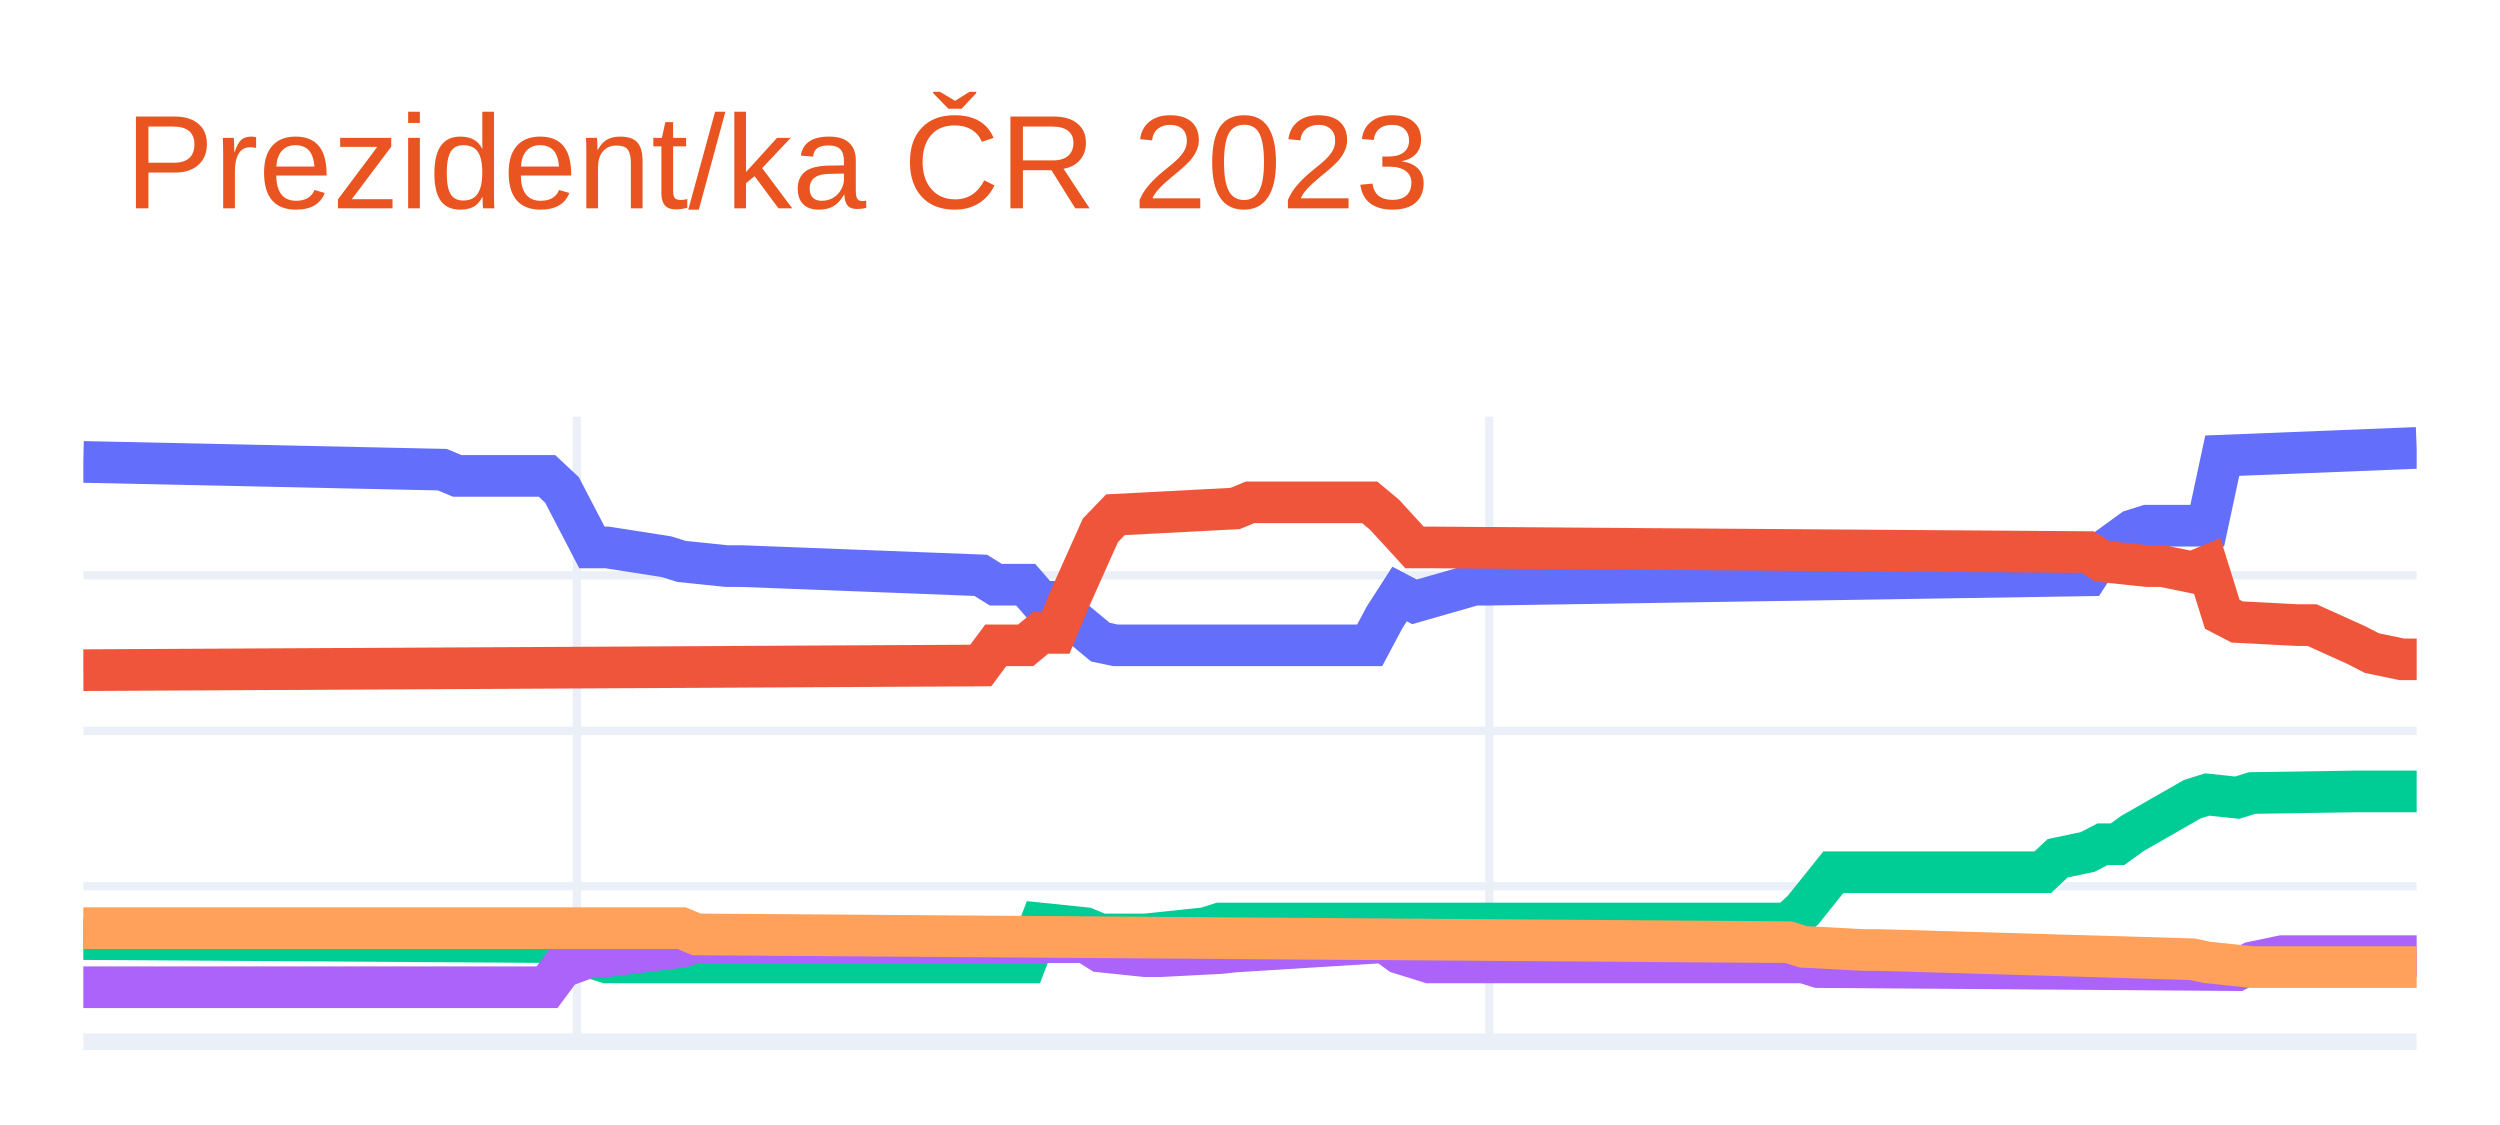
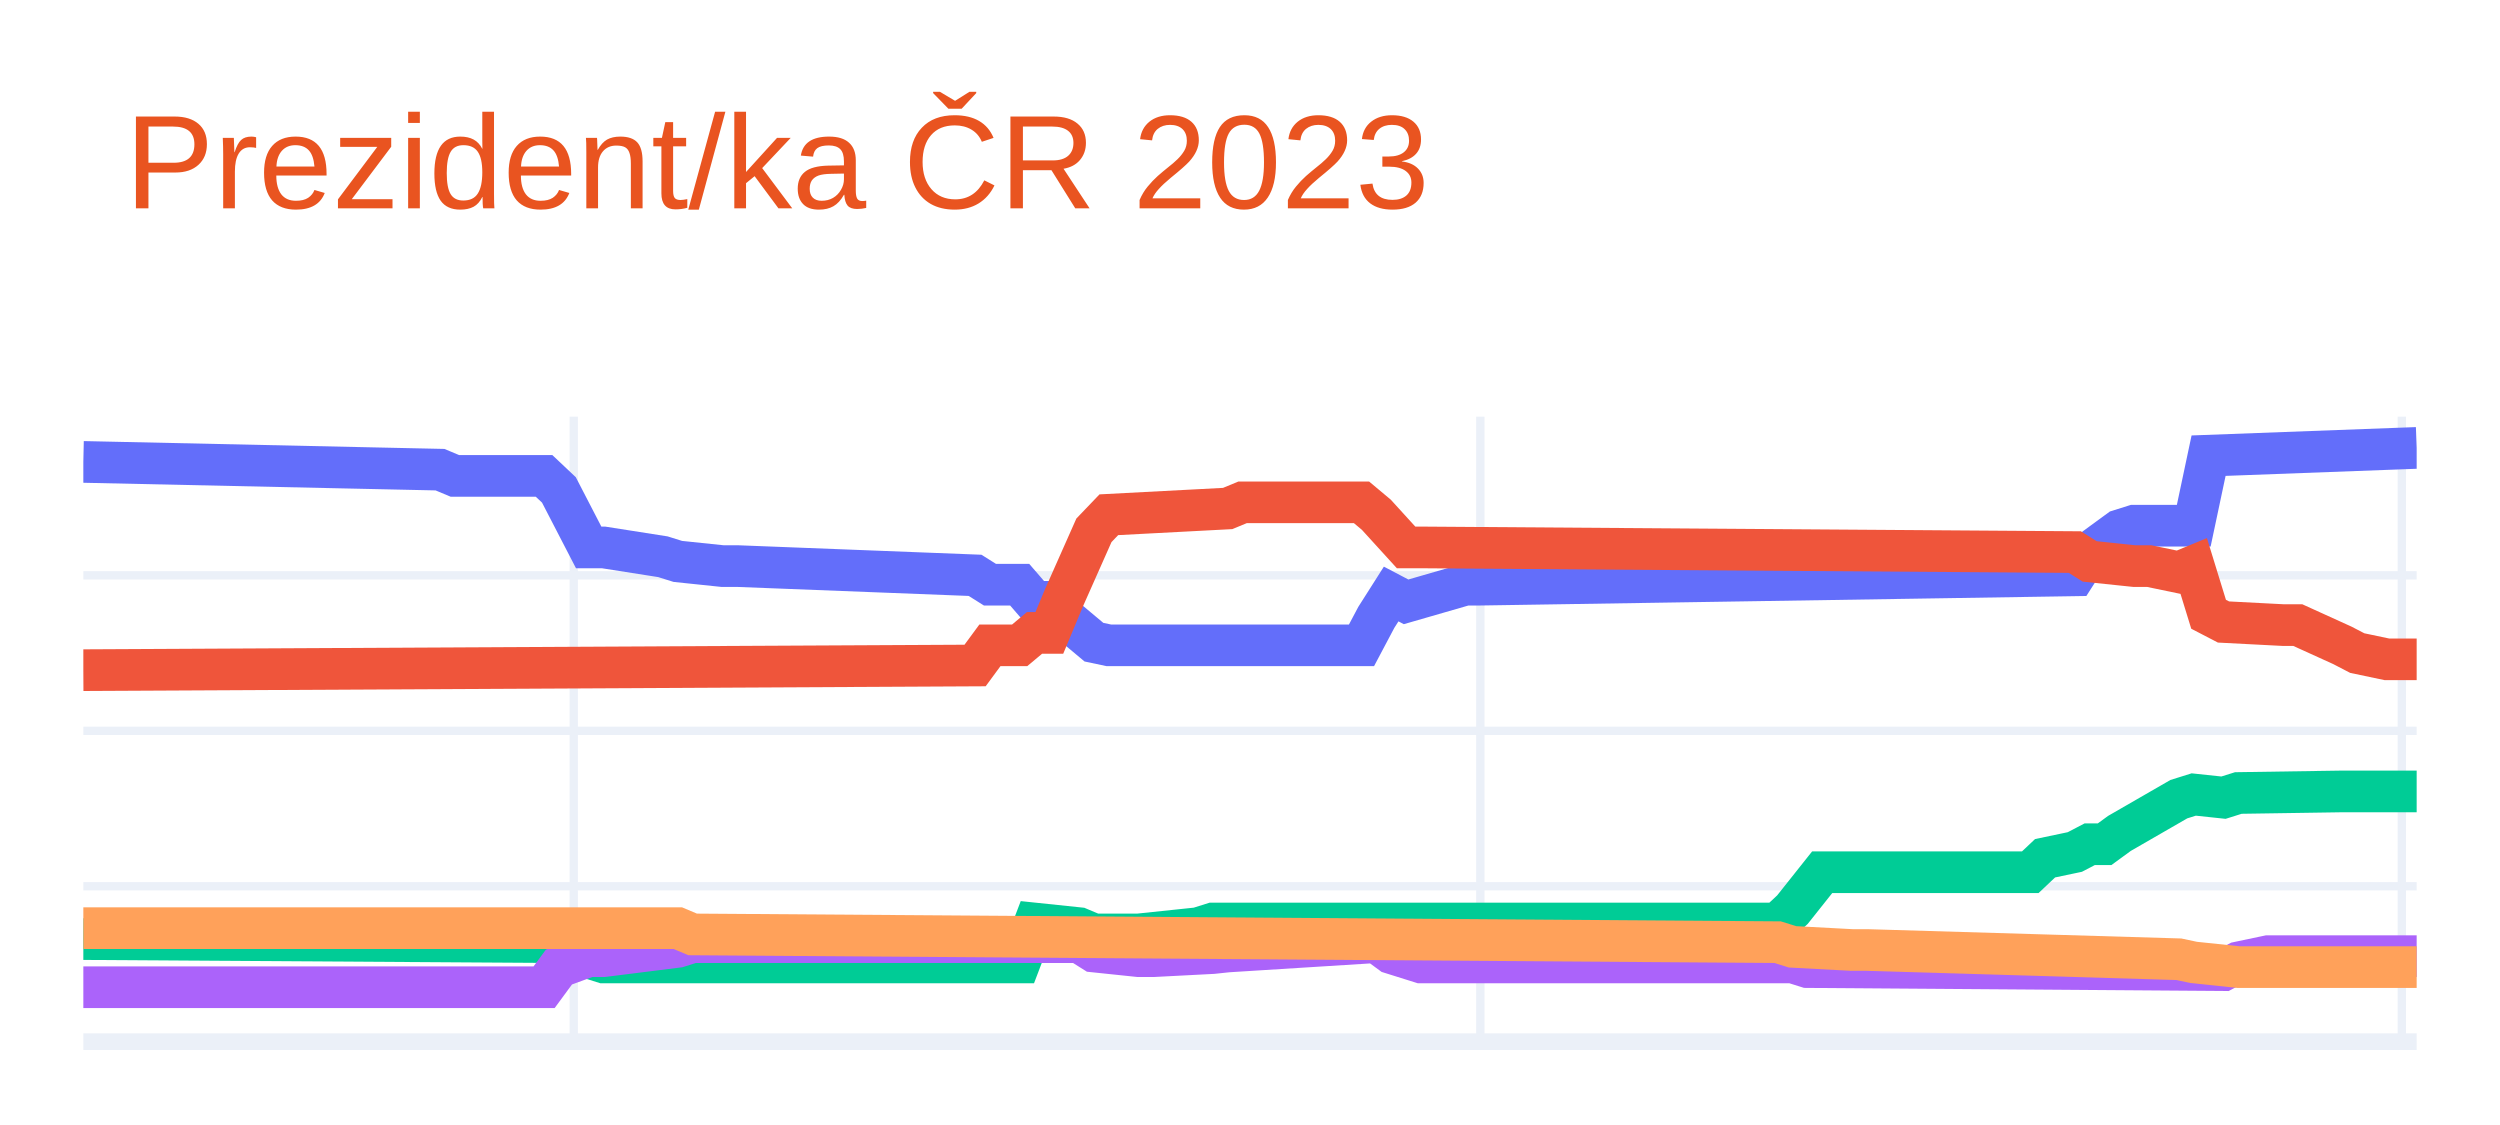
<svg xmlns="http://www.w3.org/2000/svg" class="main-svg" width="300" height="135" style="" viewBox="0 0 300 135">
  <rect x="0" y="0" width="300" height="135" style="fill: rgb(255, 255, 255); fill-opacity: 1;" />
-   <defs id="defs-4a209a">
+   <defs id="defs-7c2cdb">
    <g class="clips">
-       <clipPath id="clip4a209axyplot" class="plotclip">
+       <clipPath id="clip7c2cdbxyplot" class="plotclip">
        <rect width="280" height="75" />
      </clipPath>
-       <clipPath class="axesclip" id="clip4a209ax">
+       <clipPath class="axesclip" id="clip7c2cdbx">
        <rect x="10" y="0" width="280" height="135" />
      </clipPath>
-       <clipPath class="axesclip" id="clip4a209ay">
+       <clipPath class="axesclip" id="clip7c2cdby">
        <rect x="0" y="50" width="300" height="75" />
      </clipPath>
-       <clipPath class="axesclip" id="clip4a209axy">
+       <clipPath class="axesclip" id="clip7c2cdbxy">
        <rect x="10" y="50" width="280" height="75" />
      </clipPath>
    </g>
    <g class="gradients" />
    <g class="patterns" />
  </defs>
  <g class="bglayer" />
  <g class="layer-below">
    <g class="imagelayer" />
    <g class="shapelayer" />
  </g>
  <g class="cartesianlayer">
    <g class="subplot xy">
      <g class="layer-subplot">
        <g class="shapelayer" />
        <g class="imagelayer" />
      </g>
      <g class="minor-gridlayer">
        <g class="x" />
        <g class="y" />
      </g>
      <g class="gridlayer">
        <g class="x">
-           <path class="xgrid crisp" transform="translate(69.23,0)" d="M0,50v75" style="stroke: rgb(235, 240, 248); stroke-opacity: 1; stroke-width: 1px;" />
-           <path class="xgrid crisp" transform="translate(178.72,0)" d="M0,50v75" style="stroke: rgb(235, 240, 248); stroke-opacity: 1; stroke-width: 1px;" />
+           <path class="xgrid crisp" transform="translate(68.85,0)" d="M0,50v75" style="stroke: rgb(235, 240, 248); stroke-opacity: 1; stroke-width: 1px;" />
+           <path class="xgrid crisp" transform="translate(177.64,0)" d="M0,50v75" style="stroke: rgb(235, 240, 248); stroke-opacity: 1; stroke-width: 1px;" />
+           <path class="xgrid crisp" transform="translate(288.22,0)" d="M0,50v75" style="stroke: rgb(235, 240, 248); stroke-opacity: 1; stroke-width: 1px;" />
        </g>
        <g class="y">
          <path class="ygrid crisp" transform="translate(0,106.35)" d="M10,0h280" style="stroke: rgb(235, 240, 248); stroke-opacity: 1; stroke-width: 1px;" />
          <path class="ygrid crisp" transform="translate(0,87.7)" d="M10,0h280" style="stroke: rgb(235, 240, 248); stroke-opacity: 1; stroke-width: 1px;" />
          <path class="ygrid crisp" transform="translate(0,69.04)" d="M10,0h280" style="stroke: rgb(235, 240, 248); stroke-opacity: 1; stroke-width: 1px;" />
        </g>
      </g>
      <g class="zerolinelayer">
        <path class="yzl zl crisp" transform="translate(0,125)" d="M10,0h280" style="stroke: rgb(235, 240, 248); stroke-opacity: 1; stroke-width: 2px;" />
      </g>
      <path class="xlines-below" />
      <path class="ylines-below" />
      <g class="overlines-below" />
      <g class="xaxislayer-below" />
      <g class="yaxislayer-below" />
      <g class="overaxes-below" />
-       <g class="plot" transform="translate(10,50)" clip-path="url(#clip4a209axyplot)">
+       <g class="plot" transform="translate(10,50)" clip-path="url(#clip7c2cdbxyplot)">
        <g class="scatterlayer mlayer">
-           <g class="trace scatter trace04e304" style="stroke-miterlimit: 2; opacity: 1;">
+           <g class="trace scatter trace0568ff" style="stroke-miterlimit: 2; opacity: 1;">
            <g class="fills" />
            <g class="errorbars" />
            <g class="lines">
-               <path class="js-line" d="M0,5.43L43.08,6.36L44.87,7.11L55.64,7.11L57.44,8.79L61.03,15.69L62.82,15.69L70,16.81L71.79,17.37L77.18,17.93L78.97,17.93L107.69,19.04L109.49,20.16L113.08,20.16L114.87,22.22L116.67,22.22L118.46,24.08L122.05,27.06L123.85,27.44L154.36,27.44L156.15,24.08L157.95,21.28L159.74,22.22L166.92,20.16L168.72,20.16L240.51,19.04L242.31,16.25L245.9,13.64L247.69,13.08L254.87,13.08L256.67,4.68L280,3.75" style="vector-effect: non-scaling-stroke; fill: none; stroke: rgb(99, 110, 250); stroke-opacity: 1; stroke-width: 5px; opacity: 1;" />
+               <path class="js-line" d="M0,5.43L42.8,6.36L44.59,7.11L55.29,7.11L57.07,8.79L60.64,15.69L62.42,15.69L69.55,16.81L71.34,17.37L76.69,17.93L78.47,17.93L107.01,19.04L108.79,20.16L112.36,20.16L114.14,22.22L115.92,22.22L117.71,24.08L121.27,27.06L123.06,27.44L153.38,27.44L155.16,24.08L156.94,21.28L158.73,22.22L165.86,20.16L167.64,20.16L238.98,19.04L240.76,16.25L244.33,13.64L246.11,13.08L253.25,13.08L255.03,4.68L280,3.75" style="vector-effect: non-scaling-stroke; fill: none; stroke: rgb(99, 110, 250); stroke-opacity: 1; stroke-width: 5px; opacity: 1;" />
            </g>
            <g class="points" />
            <g class="text" />
          </g>
-           <g class="trace scatter trace7031a8" style="stroke-miterlimit: 2; opacity: 1;">
+           <g class="trace scatter trace985b02" style="stroke-miterlimit: 2; opacity: 1;">
            <g class="fills" />
            <g class="errorbars" />
            <g class="lines">
-               <path class="js-line" d="M0,30.42L107.69,29.86L109.49,27.44L113.08,27.44L114.87,25.95L116.67,25.95L118.46,21.66L122.05,13.64L123.85,11.77L138.21,11.02L140,10.28L154.36,10.28L156.15,11.77L159.74,15.69L161.54,15.69L240.51,16.25L242.31,17.37L247.69,17.93L249.49,17.93L253.08,18.67L254.87,17.93L256.67,23.71L258.46,24.64L265.64,25.01L267.44,25.01L272.82,27.44L274.62,28.37L278.21,29.12L280,29.12" style="vector-effect: non-scaling-stroke; fill: none; stroke: rgb(239, 85, 59); stroke-opacity: 1; stroke-width: 5px; opacity: 1;" />
+               <path class="js-line" d="M0,30.42L107.01,29.86L108.79,27.44L112.36,27.44L114.14,25.95L115.92,25.95L117.71,21.66L121.27,13.64L123.06,11.77L137.32,11.02L139.11,10.28L153.38,10.28L155.16,11.77L158.73,15.69L160.51,15.69L238.98,16.25L240.76,17.37L246.11,17.93L247.9,17.93L251.46,18.67L253.25,17.93L255.03,23.71L256.82,24.64L263.95,25.01L265.73,25.01L271.08,27.44L272.87,28.37L276.43,29.12L278.22,29.12L280,29.12" style="vector-effect: non-scaling-stroke; fill: none; stroke: rgb(239, 85, 59); stroke-opacity: 1; stroke-width: 5px; opacity: 1;" />
            </g>
            <g class="points" />
            <g class="text" />
          </g>
-           <g class="trace scatter trace4b3571" style="stroke-miterlimit: 2; opacity: 1;">
+           <g class="trace scatter trace3c29aa" style="stroke-miterlimit: 2; opacity: 1;">
            <g class="fills" />
            <g class="errorbars" />
            <g class="lines">
-               <path class="js-line" d="M0,62.69L57.44,63.06L59.23,64.37L62.82,65.49L64.62,65.49L113.08,65.49L114.87,60.82L120.26,61.38L122.05,62.13L125.64,62.13L127.44,62.13L134.62,61.38L136.41,60.82L204.62,60.82L206.41,59.15L210,54.67L211.79,54.67L235.13,54.67L236.92,52.99L240.51,52.24L242.31,51.31L244.1,51.31L245.9,50.01L253.08,45.9L254.87,45.34L258.46,45.72L260.26,45.16L272.82,44.97L274.62,44.97L280,44.97" style="vector-effect: non-scaling-stroke; fill: none; stroke: rgb(0, 204, 150); stroke-opacity: 1; stroke-width: 5px; opacity: 1;" />
+               <path class="js-line" d="M0,62.69L57.07,63.06L58.85,64.37L62.42,65.49L64.2,65.49L112.36,65.49L114.14,60.82L119.49,61.38L121.27,62.13L124.84,62.13L126.62,62.13L133.76,61.38L135.54,60.82L203.31,60.82L205.1,59.15L208.66,54.67L210.45,54.67L233.63,54.67L235.41,52.99L238.98,52.24L240.76,51.31L242.55,51.31L244.33,50.01L251.46,45.9L253.25,45.34L256.82,45.72L258.6,45.16L271.08,44.97L272.87,44.97L280,44.97" style="vector-effect: non-scaling-stroke; fill: none; stroke: rgb(0, 204, 150); stroke-opacity: 1; stroke-width: 5px; opacity: 1;" />
            </g>
            <g class="points" />
            <g class="text" />
          </g>
-           <g class="trace scatter trace425ac5" style="stroke-miterlimit: 2; opacity: 1;">
+           <g class="trace scatter trace059153" style="stroke-miterlimit: 2; opacity: 1;">
            <g class="fills" />
            <g class="errorbars" />
            <g class="lines">
-               <path class="js-line" d="M0,68.47L55.64,68.47L57.44,66.05L61.03,64.74L62.82,64.74L71.79,63.62L73.59,63.06L120.26,63.06L122.05,64.18L127.44,64.74L129.23,64.74L136.41,64.37L138.21,64.18L156.15,63.06L157.95,64.37L161.54,65.49L163.33,65.49L206.41,65.49L208.21,66.05L258.46,66.42L260.26,65.49L263.85,64.74L265.64,64.74L280,64.74" style="vector-effect: non-scaling-stroke; fill: none; stroke: rgb(171, 99, 250); stroke-opacity: 1; stroke-width: 5px; opacity: 1;" />
+               <path class="js-line" d="M0,68.47L55.29,68.47L57.07,66.05L60.64,64.74L62.42,64.74L71.34,63.62L73.12,63.06L119.49,63.06L121.27,64.18L126.62,64.74L128.41,64.74L135.54,64.37L137.32,64.18L155.16,63.06L156.94,64.37L160.51,65.49L162.29,65.49L205.1,65.49L206.88,66.05L256.82,66.42L258.6,65.49L262.17,64.74L263.95,64.74L280,64.74" style="vector-effect: non-scaling-stroke; fill: none; stroke: rgb(171, 99, 250); stroke-opacity: 1; stroke-width: 5px; opacity: 1;" />
            </g>
            <g class="points" />
            <g class="text" />
          </g>
-           <g class="trace scatter traceb5987c" style="stroke-miterlimit: 2; opacity: 1;">
+           <g class="trace scatter tracef93fac" style="stroke-miterlimit: 2; opacity: 1;">
            <g class="fills" />
            <g class="errorbars" />
            <g class="lines">
-               <path class="js-line" d="M0,61.38L71.79,61.38L73.59,62.13L204.62,63.06L206.41,63.62L213.59,64L215.38,64L253.08,65.11L254.87,65.49L260.26,66.05L262.05,66.05L280,66.05" style="vector-effect: non-scaling-stroke; fill: none; stroke: rgb(255, 161, 90); stroke-opacity: 1; stroke-width: 5px; opacity: 1;" />
+               <path class="js-line" d="M0,61.38L71.34,61.38L73.12,62.13L203.31,63.06L205.1,63.62L212.23,64L214.01,64L251.46,65.11L253.25,65.49L258.6,66.05L260.38,66.05L280,66.05" style="vector-effect: non-scaling-stroke; fill: none; stroke: rgb(255, 161, 90); stroke-opacity: 1; stroke-width: 5px; opacity: 1;" />
            </g>
            <g class="points" />
            <g class="text" />
          </g>
        </g>
      </g>
      <g class="overplot" />
      <path class="xlines-above crisp" d="M0,0" style="fill: none;" />
      <path class="ylines-above crisp" d="M0,0" style="fill: none;" />
      <g class="overlines-above" />
      <g class="xaxislayer-above" />
      <g class="yaxislayer-above" />
      <g class="overaxes-above" />
    </g>
  </g>
  <g class="polarlayer" />
  <g class="smithlayer" />
  <g class="ternarylayer" />
  <g class="geolayer" />
  <g class="funnelarealayer" />
  <g class="pielayer" />
  <g class="iciclelayer" />
  <g class="treemaplayer" />
  <g class="sunburstlayer" />
  <g class="glimages" />
-   <defs id="topdefs-4a209a">
+   <defs id="topdefs-7c2cdb">
    <g class="clips" />
  </defs>
  <g class="layer-above">
    <g class="imagelayer" />
    <g class="shapelayer" />
  </g>
  <g class="infolayer">
    <g class="g-gtitle">
      <text class="gtitle" x="15" y="25" text-anchor="start" dy="0em" style="font-family: Ubuntu, verdana, arial, sans-serif; font-size: 16px; fill: rgb(233, 84, 32); opacity: 1; font-weight: normal; white-space: pre;">Prezident/ka ČR 2023</text>
    </g>
    <g class="g-xtitle" />
    <g class="g-ytitle" />
  </g>
</svg>
